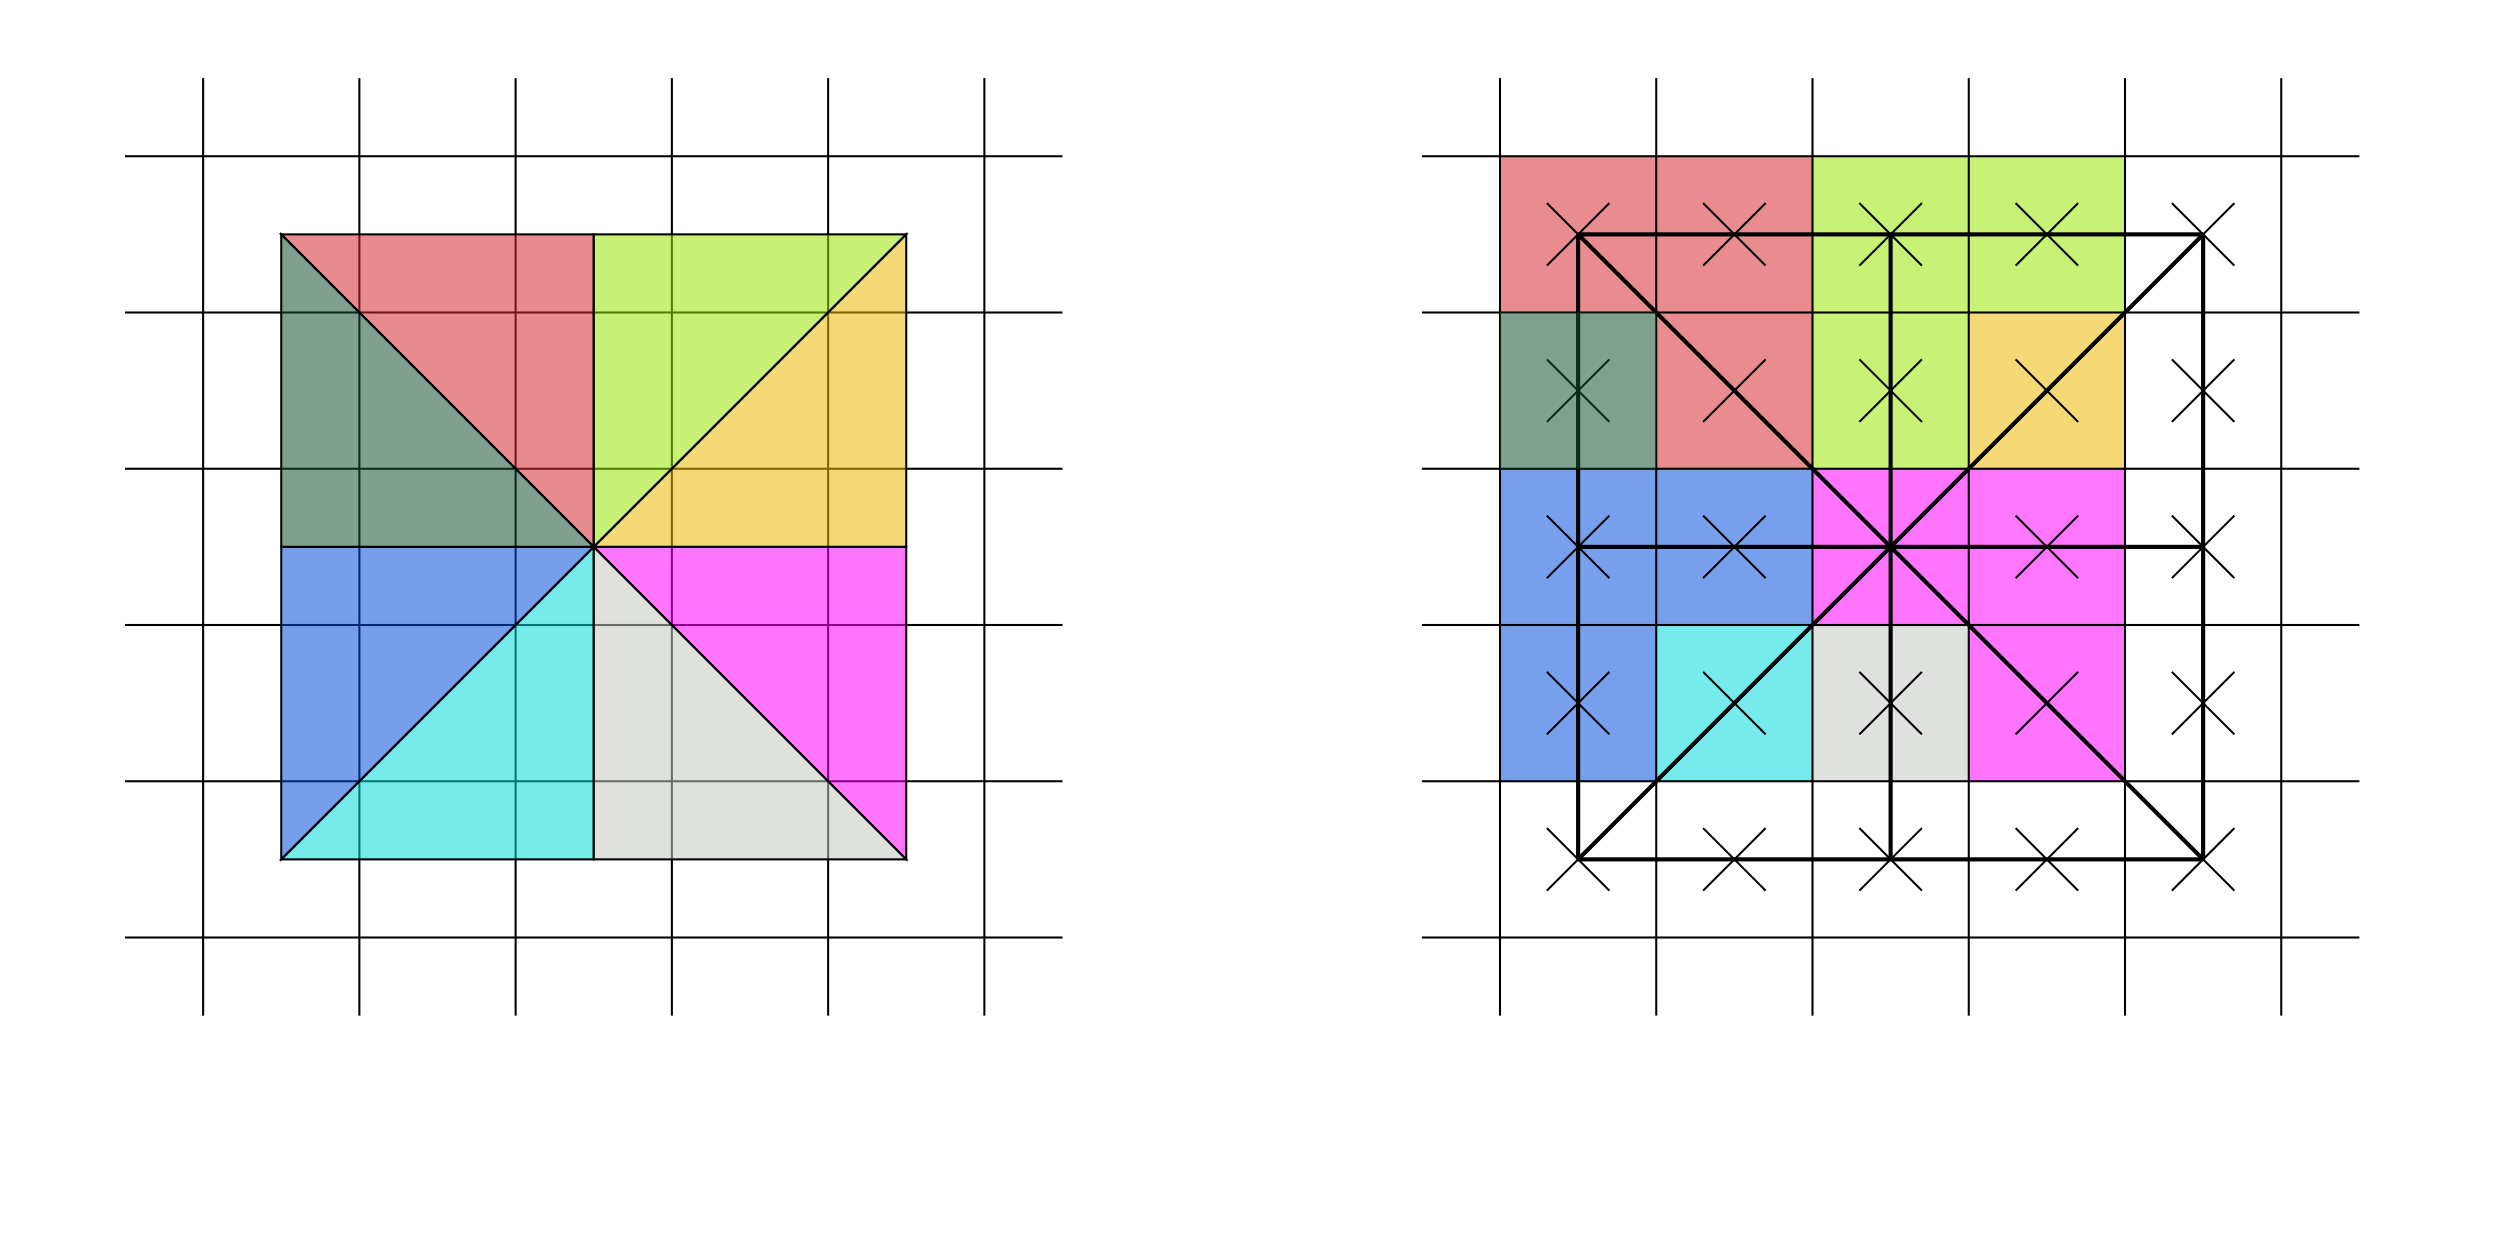
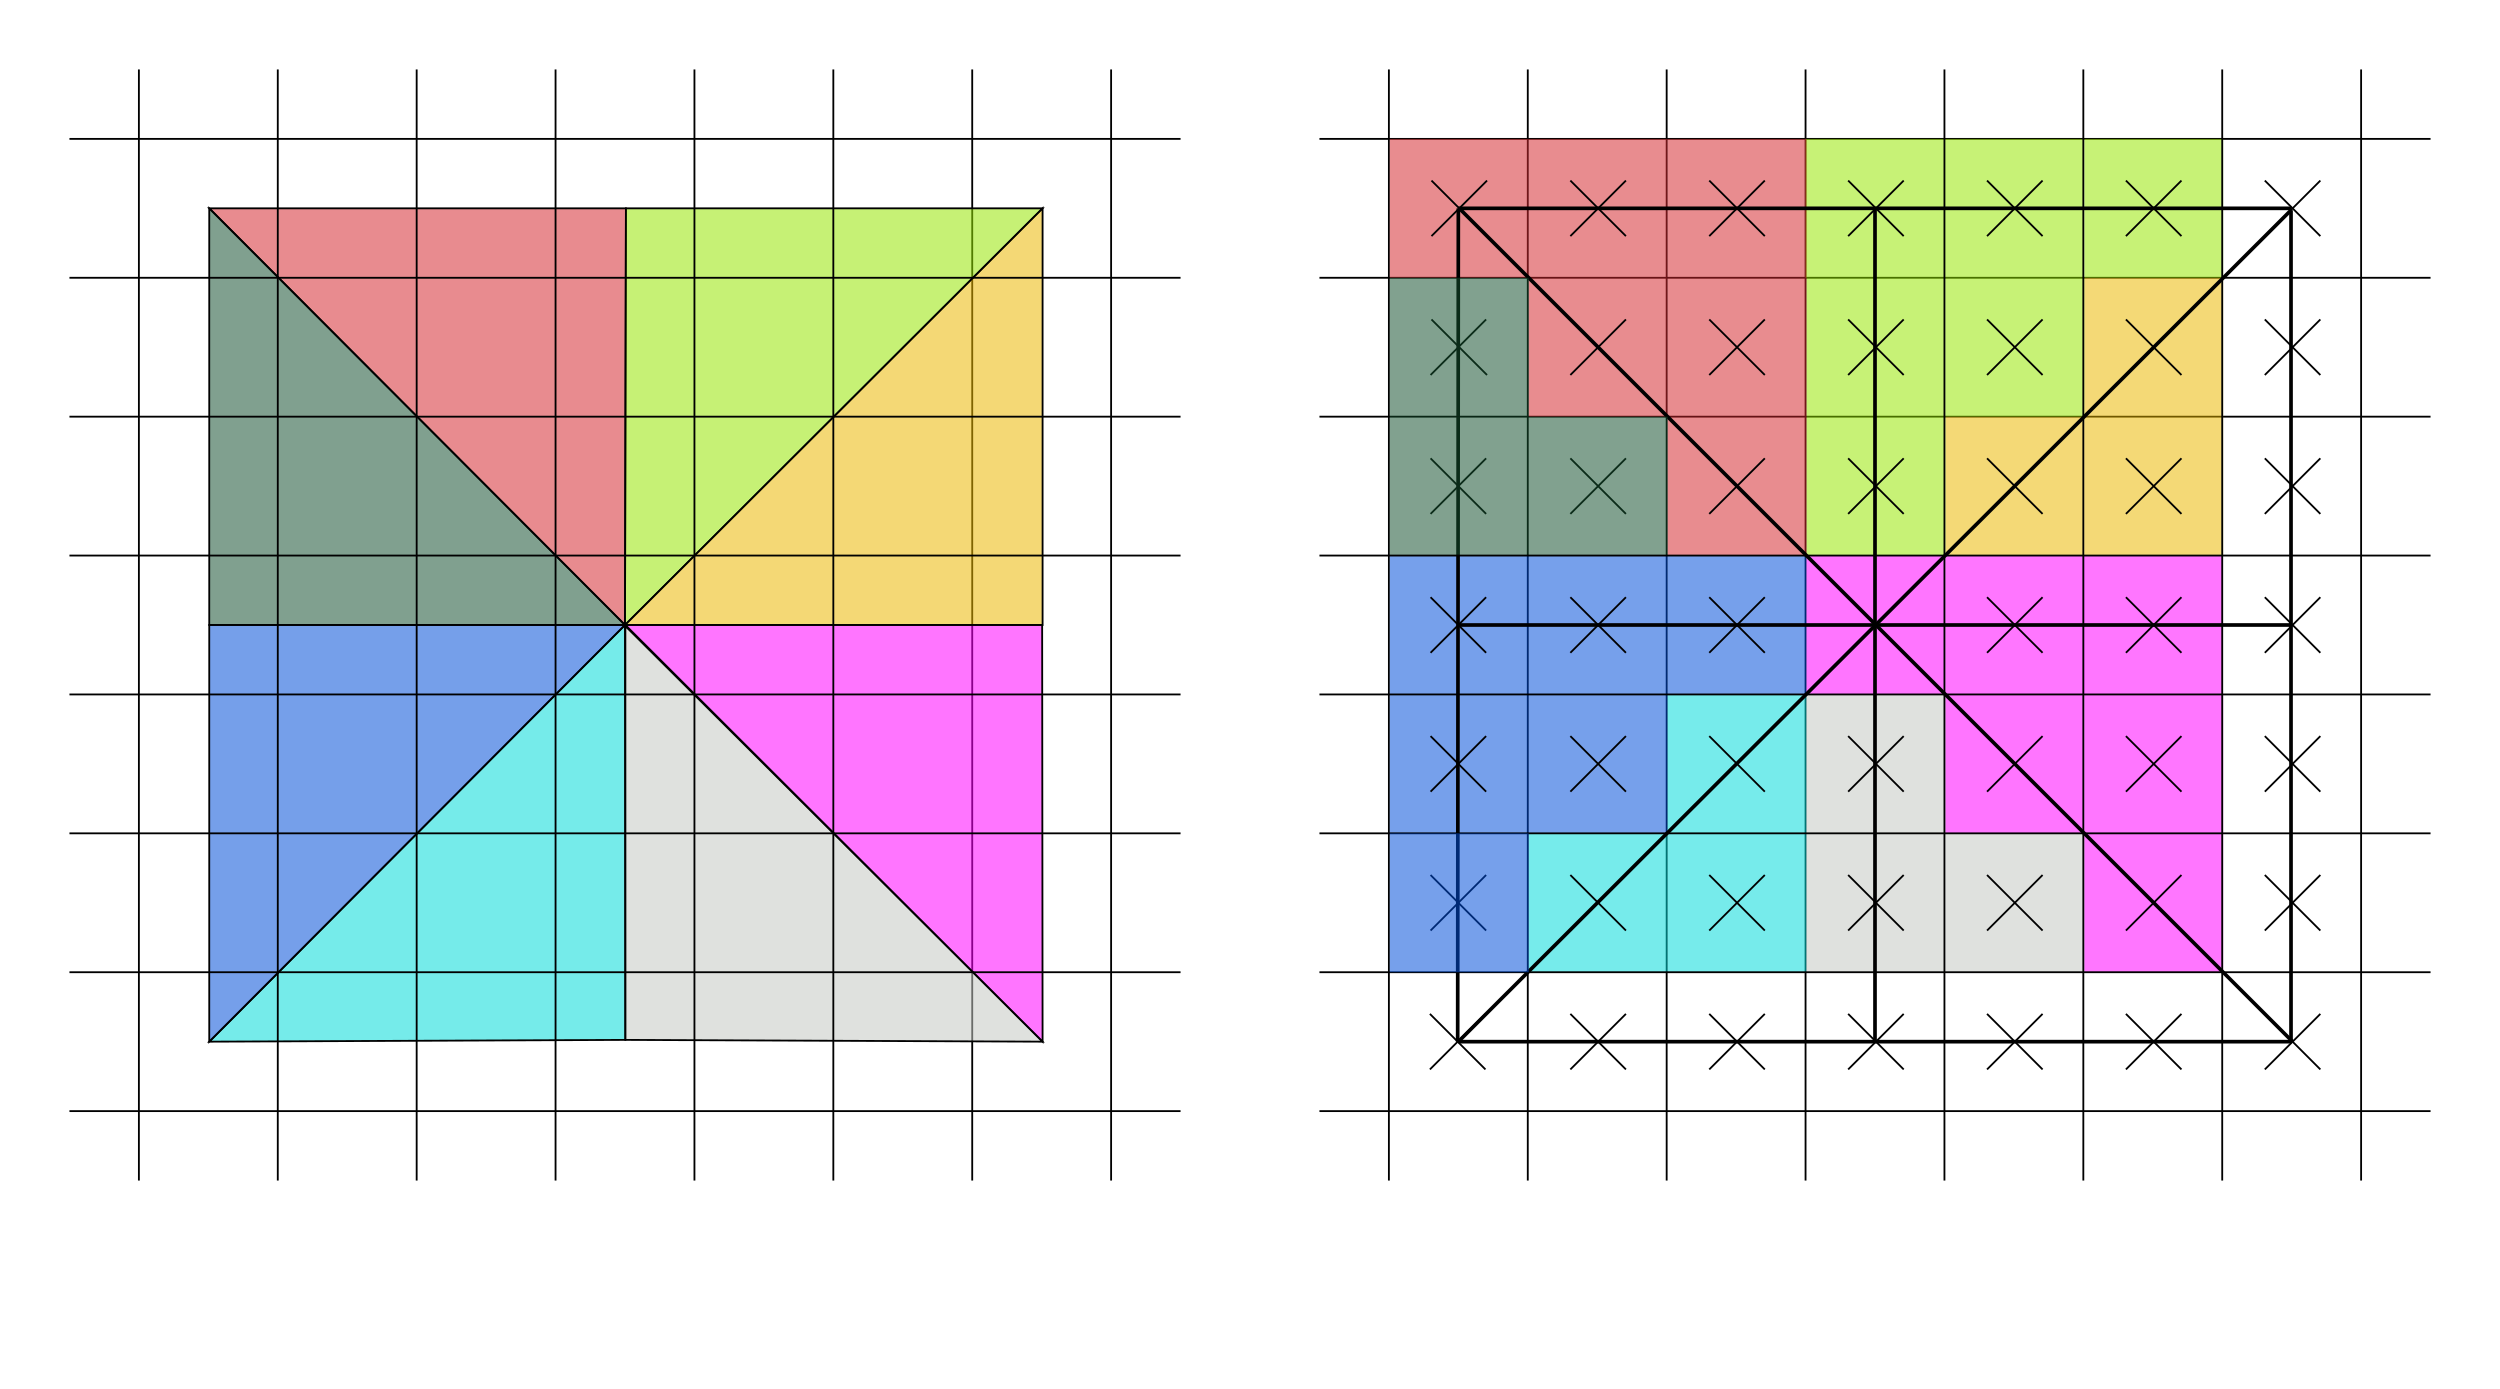
- <svg xmlns="http://www.w3.org/2000/svg" width="160mm" height="80mm" viewBox="0 0 160 80" version="1.1" id="svg1">
+ <svg xmlns="http://www.w3.org/2000/svg" width="180mm" height="100mm" viewBox="0 0 180 100" version="1.1" id="svg1">
  <defs id="defs1" />
  <g id="layer2">
-     <g id="g12">
-       <path style="fill:none;fill-opacity:0.539;stroke:#000000;stroke-width:0.132;stroke-dasharray:none" d="M 23,5 V 65" id="path2-56" />
-       <path style="fill:none;fill-opacity:0.539;stroke:#000000;stroke-width:0.132;stroke-dasharray:none" d="M 33,5 V 65" id="path2-2-4" />
-       <path style="fill:none;fill-opacity:0.539;stroke:#000000;stroke-width:0.132;stroke-dasharray:none" d="M 8,20 H 68" id="path3-82" />
-       <path style="fill:none;fill-opacity:0.539;stroke:#000000;stroke-width:0.132;stroke-dasharray:none" d="M 8,10 H 68" id="path3-8-1" />
-       <path style="fill:none;fill-opacity:0.539;stroke:#000000;stroke-width:0.132;stroke-dasharray:none" d="M 43,5 V 65" id="path2-4-2" />
-       <path style="fill:none;fill-opacity:0.539;stroke:#000000;stroke-width:0.132;stroke-dasharray:none" d="M 53,5 V 65" id="path2-5-0" />
-       <path style="fill:none;fill-opacity:0.539;stroke:#000000;stroke-width:0.132;stroke-dasharray:none" d="M 63,5 V 65" id="path2-1-7" />
-       <path style="fill:none;fill-opacity:0.539;stroke:#000000;stroke-width:0.132;stroke-dasharray:none" d="M 13,5 V 65" id="path2-6-0" />
-       <path style="fill:none;fill-opacity:0.539;stroke:#000000;stroke-width:0.132;stroke-dasharray:none" d="M 8,30 H 68" id="path3-3-6" />
-       <path style="fill:none;fill-opacity:0.539;stroke:#000000;stroke-width:0.132;stroke-dasharray:none" d="M 8,40 H 68" id="path3-83-0" />
-       <path style="fill:none;fill-opacity:0.539;stroke:#000000;stroke-width:0.132;stroke-dasharray:none" d="M 8,50 H 68" id="path3-1-7" />
-       <path style="fill:none;fill-opacity:0.539;stroke:#000000;stroke-width:0.132;stroke-dasharray:none" d="M 8,60 H 68" id="path3-4-0" />
-       <path style="fill:#d42a30;fill-opacity:0.541;stroke:#000000;stroke-width:0.132;stroke-dasharray:none;stroke-opacity:1" d="M 18,15 38,35 V 15 Z" id="path10" />
-       <path style="fill:#165030;fill-opacity:0.541;stroke:#000000;stroke-width:0.132;stroke-dasharray:none;stroke-opacity:1" d="M 18,15 V 35 H 38 Z" id="path11" />
-       <path style="fill:#96e600;fill-opacity:0.541;stroke:#000000;stroke-width:0.132;stroke-dasharray:none;stroke-opacity:1" d="M 58,15 38,35 V 15 Z" id="path10-0" />
-       <path style="fill:#eab800;fill-opacity:0.541;stroke:#000000;stroke-width:0.132;stroke-dasharray:none;stroke-opacity:1" d="M 58,15 V 35 H 38 Z" id="path11-8" />
-       <path style="fill:#00dad9;fill-opacity:0.541;stroke:#000000;stroke-width:0.132;stroke-dasharray:none;stroke-opacity:1" d="M 18,55 38,35 v 20 z" id="path10-7" />
-       <path style="fill:#004fd9;fill-opacity:0.541;stroke:#000000;stroke-width:0.132;stroke-dasharray:none;stroke-opacity:1" d="M 18,55 V 35 h 20 z" id="path11-4" />
-       <path style="fill:#c4c7c3;fill-opacity:0.541;stroke:#000000;stroke-width:0.132;stroke-dasharray:none;stroke-opacity:1" d="M 58,55 38,35 v 20 z" id="path10-0-7" />
-       <path style="fill:#ff00ff;fill-opacity:0.541;stroke:#000000;stroke-width:0.132;stroke-dasharray:none;stroke-opacity:1" d="M 58,55 V 35 H 38 Z" id="path11-8-8" />
+     <g id="g1">
+       <path style="fill:none;fill-opacity:0.539;stroke:#000000;stroke-width:0.132;stroke-dasharray:none" d="M 70,5 V 85" id="path2-1-7" />
+       <path style="fill:none;fill-opacity:0.539;stroke:#000000;stroke-width:0.132;stroke-dasharray:none" d="M 80,5 V 85" id="path2-1-7-2" />
+       <path style="fill:#d42a30;fill-opacity:0.541;stroke:#000000;stroke-width:0.132;stroke-dasharray:none;stroke-opacity:1" d="m 15.066,15 29.934,30 0.066,-30 z" id="path10" />
+       <path style="fill:#165030;fill-opacity:0.541;stroke:#000000;stroke-width:0.132;stroke-dasharray:none;stroke-opacity:1" d="M 15.066,15 V 45 H 45 Z" id="path11" />
+       <path style="fill:#96e600;fill-opacity:0.541;stroke:#000000;stroke-width:0.132;stroke-dasharray:none;stroke-opacity:1" d="M 75.066,15 45,45 45.066,15 Z" id="path10-0" />
+       <path style="fill:#eab800;fill-opacity:0.541;stroke:#000000;stroke-width:0.132;stroke-dasharray:none;stroke-opacity:1" d="M 75.066,15 V 45 H 45 Z" id="path11-8" />
+       <path style="fill:#00dad9;fill-opacity:0.541;stroke:#000000;stroke-width:0.132;stroke-dasharray:none;stroke-opacity:1" d="M 15.066,75 45,45 45.026,74.872 Z" id="path10-7" />
+       <path style="fill:#004fd9;fill-opacity:0.541;stroke:#000000;stroke-width:0.132;stroke-dasharray:none;stroke-opacity:1" d="M 15.066,75 V 45 h 29.934 z" id="path11-4" />
+       <path style="fill:#c4c7c3;fill-opacity:0.541;stroke:#000000;stroke-width:0.132;stroke-dasharray:none;stroke-opacity:1" d="M 75.066,75 45.026,45.079 V 74.872 Z" id="path10-0-7" />
+       <path style="fill:#ff00ff;fill-opacity:0.541;stroke:#000000;stroke-width:0.132;stroke-dasharray:none;stroke-opacity:1" d="M 75.066,75 75.035,45.001 H 45.031 Z" id="path11-8-8" />
+       <path style="fill:none;fill-opacity:0.539;stroke:#000000;stroke-width:0.132;stroke-dasharray:none" d="M 5,10 H 85" id="path3-8-1-8" />
+       <path style="fill:none;fill-opacity:0.539;stroke:#000000;stroke-width:0.132;stroke-dasharray:none" d="M 5,20 H 85" id="path3-8-1-8-5" />
+       <path style="fill:none;fill-opacity:0.539;stroke:#000000;stroke-width:0.132;stroke-dasharray:none" d="M 5,30 H 85" id="path3-8-1-8-1" />
+       <path style="fill:none;fill-opacity:0.539;stroke:#000000;stroke-width:0.132;stroke-dasharray:none" d="M 5,40 H 85" id="path3-8-1-8-7" />
+       <path style="fill:none;fill-opacity:0.539;stroke:#000000;stroke-width:0.132;stroke-dasharray:none" d="M 5,50 H 85" id="path3-8-1-8-2" />
+       <path style="fill:none;fill-opacity:0.539;stroke:#000000;stroke-width:0.132;stroke-dasharray:none" d="M 5,60 H 85" id="path3-8-1-8-16" />
+       <path style="fill:none;fill-opacity:0.539;stroke:#000000;stroke-width:0.132;stroke-dasharray:none" d="M 5,70 H 85" id="path3-8-1-8-6" />
+       <path style="fill:none;fill-opacity:0.539;stroke:#000000;stroke-width:0.132;stroke-dasharray:none" d="M 5,80 H 85" id="path3-8-1-8-6-6" />
+       <path style="fill:none;fill-opacity:0.539;stroke:#000000;stroke-width:0.132;stroke-dasharray:none" d="M 60,5 V 85" id="path2-1-7-4" />
+       <path style="fill:none;fill-opacity:0.539;stroke:#000000;stroke-width:0.132;stroke-dasharray:none" d="M 50,5 V 85" id="path2-1-7-3" />
+       <path style="fill:none;fill-opacity:0.539;stroke:#000000;stroke-width:0.132;stroke-dasharray:none" d="M 40,5 V 85" id="path2-1-7-1" />
+       <path style="fill:none;fill-opacity:0.539;stroke:#000000;stroke-width:0.132;stroke-dasharray:none" d="M 30,5 V 85" id="path2-1-7-42" />
+       <path style="fill:none;fill-opacity:0.539;stroke:#000000;stroke-width:0.132;stroke-dasharray:none" d="M 20,5 V 85" id="path2-1-7-31" />
+       <path style="fill:none;fill-opacity:0.539;stroke:#000000;stroke-width:0.132;stroke-dasharray:none" d="M 10,5 V 85" id="path2-1-7-5" />
    </g>
+     <path style="fill:none;fill-opacity:0.539;stroke:#000000;stroke-width:0.132;stroke-dasharray:none" d="M 95,20 H 175" id="path3-8-1-8-5-8" />
+     <path style="fill:none;fill-opacity:0.539;stroke:#000000;stroke-width:0.132;stroke-dasharray:none" d="M 95,10 H 175" id="path3-8-1-8-5-8-3" />
+     <path style="fill:none;fill-opacity:0.539;stroke:#000000;stroke-width:0.132;stroke-dasharray:none" d="M 95,30 H 175" id="path3-8-1-8-5-8-0" />
+     <path style="fill:none;fill-opacity:0.539;stroke:#000000;stroke-width:0.132;stroke-dasharray:none" d="M 110,5 V 85" id="path2-1-7-5-9" />
+     <path style="fill:none;fill-opacity:0.539;stroke:#000000;stroke-width:0.132;stroke-dasharray:none" d="M 120,5 V 85" id="path2-1-7-5-9-5" />
+     <path style="fill:none;fill-opacity:0.539;stroke:#000000;stroke-width:0.132;stroke-dasharray:none" d="M 130,5 V 85" id="path2-1-7-5-9-5-9" />
+     <path style="fill:none;fill-opacity:0.539;stroke:#000000;stroke-width:0.132;stroke-dasharray:none" d="M 100,5 V 85" id="path2-1-7-5-9-1" />
  </g>
  <g id="layer1">
-     <g id="g11" transform="translate(9.999996)">
-       <rect style="fill:#004fd9;fill-opacity:0.539;stroke:none;stroke-width:0.132;stroke-dasharray:none" id="rect9-3" width="10" height="10" x="96" y="30" />
-       <rect style="fill:#004fd9;fill-opacity:0.539;stroke:none;stroke-width:0.132;stroke-dasharray:none" id="rect9-2" width="10" height="10" x="86" y="30" />
-       <rect style="fill:#004fd9;fill-opacity:0.539;stroke:none;stroke-width:0.132;stroke-dasharray:none" id="rect9-37" width="10" height="10" x="86" y="40" />
-       <rect style="fill:#00dad9;fill-opacity:0.539;stroke:none;stroke-width:0.132;stroke-dasharray:none" id="rect9-7" width="10" height="10" x="96" y="40" />
-       <rect style="fill:#c4c7c3;fill-opacity:0.541;stroke:none;stroke-width:0.132;stroke-dasharray:none" id="rect9-4" width="10" height="10" x="106" y="40" />
-       <rect style="fill:#ff00ff;fill-opacity:0.539;stroke:none;stroke-width:0.132;stroke-dasharray:none" id="rect9-96" width="10" height="10" x="116" y="30" />
-       <rect style="fill:#ff00ff;fill-opacity:0.541;stroke:none;stroke-width:0.132;stroke-dasharray:none" id="rect9-8" width="10" height="10" x="106" y="30" />
-       <rect style="fill:#ff00ff;fill-opacity:0.541;stroke:none;stroke-width:0.132;stroke-dasharray:none" id="rect9-81" width="10" height="10" x="116" y="40" />
-       <rect style="fill:#eab800;fill-opacity:0.539;stroke:none;stroke-width:0.132;stroke-dasharray:none" id="rect9-9" width="10" height="10" x="116" y="20" />
-       <rect style="fill:#96e600;fill-opacity:0.539;stroke:none;stroke-width:0.132;stroke-dasharray:none" id="rect9-6" width="10" height="10" x="106" y="10" />
-       <rect style="fill:#96e600;fill-opacity:0.539;stroke:none;stroke-width:0.132;stroke-dasharray:none" id="rect9-62" width="10" height="10" x="116" y="10" />
-       <rect style="fill:#96e600;fill-opacity:0.539;stroke:none;stroke-width:0.132;stroke-dasharray:none" id="rect9-0" width="10" height="10" x="106" y="20" />
-       <rect style="fill:#d42a30;fill-opacity:0.539;stroke:none;stroke-width:0.132;stroke-dasharray:none" id="rect9-21" width="10" height="10" x="96" y="10" />
-       <rect style="fill:#d42a30;fill-opacity:0.539;stroke:none;stroke-width:0.132;stroke-dasharray:none" id="rect9-5" width="10" height="10" x="96" y="20" />
-       <rect style="fill:#d42a30;fill-opacity:0.539;stroke:none;stroke-width:0.132;stroke-dasharray:none" id="rect9-22" width="10" height="10" x="86" y="10" />
-       <path style="fill:none;fill-opacity:0.539;stroke:#000000;stroke-width:0.132;stroke-dasharray:none" d="M 96,5 V 65" id="path2" />
-       <path style="fill:none;fill-opacity:0.539;stroke:#000000;stroke-width:0.132;stroke-dasharray:none" d="M 106,5 V 65" id="path2-2" />
-       <path style="fill:none;fill-opacity:0.539;stroke:#000000;stroke-width:0.132;stroke-dasharray:none" d="M 81,20 H 141" id="path3" />
-       <path style="fill:none;fill-opacity:0.539;stroke:#000000;stroke-width:0.132;stroke-dasharray:none" d="M 81,10 H 141" id="path3-8" />
-       <path style="fill:none;fill-opacity:0.539;stroke:#000000;stroke-width:0.265;stroke-dasharray:none" d="M 91,15 H 131" id="path4" />
-       <path style="fill:none;fill-opacity:0.539;stroke:#000000;stroke-width:0.265;stroke-dasharray:none" d="M 91,55 H 131" id="path4-3" />
-       <path style="fill:none;fill-opacity:0.539;stroke:#000000;stroke-width:0.265;stroke-dasharray:none" d="M 91,35 H 131" id="path4-9" />
-       <path style="fill:none;fill-opacity:0.539;stroke:#000000;stroke-width:0.265;stroke-dasharray:none" d="M 111,15 V 55" id="path5" />
-       <path style="fill:none;fill-opacity:0.539;stroke:#000000;stroke-width:0.265;stroke-dasharray:none" d="M 131,15 V 55" id="path5-2" />
-       <path style="fill:none;fill-opacity:0.539;stroke:#000000;stroke-width:0.265;stroke-dasharray:none" d="M 91,15 V 55" id="path5-3" />
-       <path style="fill:none;fill-opacity:0.539;stroke:#000000;stroke-width:0.265;stroke-dasharray:none" d="M 91,15 131,55" id="path6" />
-       <path style="fill:none;fill-opacity:0.539;stroke:#000000;stroke-width:0.265;stroke-dasharray:none" d="M 91,55 131,15" id="path7" />
-       <path style="fill:none;fill-opacity:0.539;stroke:#000000;stroke-width:0.132;stroke-dasharray:none" d="M 116,5 V 65" id="path2-4" />
-       <path style="fill:none;fill-opacity:0.539;stroke:#000000;stroke-width:0.132;stroke-dasharray:none" d="M 126,5 V 65" id="path2-5" />
-       <path style="fill:none;fill-opacity:0.539;stroke:#000000;stroke-width:0.132;stroke-dasharray:none" d="M 136,5 V 65" id="path2-1" />
-       <path style="fill:none;fill-opacity:0.539;stroke:#000000;stroke-width:0.132;stroke-dasharray:none" d="M 86,5 V 65" id="path2-6" />
-       <path style="fill:none;fill-opacity:0.539;stroke:#000000;stroke-width:0.132;stroke-dasharray:none" d="M 81,30 H 141" id="path3-3" />
-       <path style="fill:none;fill-opacity:0.539;stroke:#000000;stroke-width:0.132;stroke-dasharray:none" d="M 81,40 H 141" id="path3-83" />
-       <path style="fill:none;fill-opacity:0.539;stroke:#000000;stroke-width:0.132;stroke-dasharray:none" d="M 81,50 H 141" id="path3-1" />
-       <path style="fill:none;fill-opacity:0.539;stroke:#000000;stroke-width:0.132;stroke-dasharray:none" d="M 81,60 H 141" id="path3-4" />
-       <path style="fill:none;fill-opacity:0.539;stroke:#000000;stroke-width:0.132;stroke-dasharray:none" d="m 129,23 4,4" id="path8" />
-       <path style="fill:none;fill-opacity:0.539;stroke:#000000;stroke-width:0.132;stroke-dasharray:none" d="m 129,27 4,-4" id="path9" />
-       <path style="fill:none;fill-opacity:0.539;stroke:#000000;stroke-width:0.132;stroke-dasharray:none" d="m 129,33 4,4" id="path8-1" />
-       <path style="fill:none;fill-opacity:0.539;stroke:#000000;stroke-width:0.132;stroke-dasharray:none" d="m 129,37 4,-4" id="path9-0" />
-       <path style="fill:none;fill-opacity:0.539;stroke:#000000;stroke-width:0.132;stroke-dasharray:none" d="m 129,43 4,4" id="path8-8" />
-       <path style="fill:none;fill-opacity:0.539;stroke:#000000;stroke-width:0.132;stroke-dasharray:none" d="m 129,47 4,-4" id="path9-3" />
-       <path style="fill:none;fill-opacity:0.539;stroke:#000000;stroke-width:0.132;stroke-dasharray:none" d="m 129,53 4,4" id="path8-9" />
-       <path style="fill:none;fill-opacity:0.539;stroke:#000000;stroke-width:0.132;stroke-dasharray:none" d="m 129,57 4,-4" id="path9-9" />
-       <path style="fill:none;fill-opacity:0.539;stroke:#000000;stroke-width:0.132;stroke-dasharray:none" d="m 119,53 4,4" id="path8-3" />
-       <path style="fill:none;fill-opacity:0.539;stroke:#000000;stroke-width:0.132;stroke-dasharray:none" d="m 119,57 4,-4" id="path9-33" />
-       <path style="fill:none;fill-opacity:0.539;stroke:#000000;stroke-width:0.132;stroke-dasharray:none" d="m 109,53 4,4" id="path8-80" />
-       <path style="fill:none;fill-opacity:0.539;stroke:#000000;stroke-width:0.132;stroke-dasharray:none" d="m 109,57 4,-4" id="path9-8" />
-       <path style="fill:none;fill-opacity:0.539;stroke:#000000;stroke-width:0.132;stroke-dasharray:none" d="m 99,53 4,4" id="path8-81" />
-       <path style="fill:none;fill-opacity:0.539;stroke:#000000;stroke-width:0.132;stroke-dasharray:none" d="m 99,57 4,-4" id="path9-98" />
-       <path style="fill:none;fill-opacity:0.539;stroke:#000000;stroke-width:0.132;stroke-dasharray:none" d="m 89,53 4,4" id="path8-2" />
-       <path style="fill:none;fill-opacity:0.539;stroke:#000000;stroke-width:0.132;stroke-dasharray:none" d="m 89,57 4,-4" id="path9-82" />
-       <path style="fill:none;fill-opacity:0.539;stroke:#000000;stroke-width:0.132;stroke-dasharray:none" d="m 89,43 4,4" id="path8-7" />
-       <path style="fill:none;fill-opacity:0.539;stroke:#000000;stroke-width:0.132;stroke-dasharray:none" d="m 89,47 4,-4" id="path9-81" />
-       <path style="fill:none;fill-opacity:0.539;stroke:#000000;stroke-width:0.132;stroke-dasharray:none" d="m 89,33 4,4" id="path8-12" />
-       <path style="fill:none;fill-opacity:0.539;stroke:#000000;stroke-width:0.132;stroke-dasharray:none" d="m 89,37 4,-4" id="path9-4" />
-       <path style="fill:none;fill-opacity:0.539;stroke:#000000;stroke-width:0.132;stroke-dasharray:none" d="m 89,23 4,4" id="path8-6" />
-       <path style="fill:none;fill-opacity:0.539;stroke:#000000;stroke-width:0.132;stroke-dasharray:none" d="m 89,27 4,-4" id="path9-2" />
-       <rect style="fill:#165030;fill-opacity:0.539;stroke:none;stroke-width:0.132;stroke-dasharray:none" id="rect9-07" width="10" height="10" x="86" y="20" />
-       <path style="fill:none;fill-opacity:0.539;stroke:#000000;stroke-width:0.132;stroke-dasharray:none" d="m 99,23 4,4" id="path8-92" />
-       <path style="fill:none;fill-opacity:0.539;stroke:#000000;stroke-width:0.132;stroke-dasharray:none" d="m 99,27 4,-4" id="path9-46" />
-       <path style="fill:none;fill-opacity:0.539;stroke:#000000;stroke-width:0.132;stroke-dasharray:none" d="m 99,33 4,4" id="path8-11" />
-       <path style="fill:none;fill-opacity:0.539;stroke:#000000;stroke-width:0.132;stroke-dasharray:none" d="m 99,37 4,-4" id="path9-97" />
-       <path style="fill:none;fill-opacity:0.539;stroke:#000000;stroke-width:0.132;stroke-dasharray:none" d="m 99,43 4,4" id="path8-5" />
-       <path style="fill:none;fill-opacity:0.539;stroke:#000000;stroke-width:0.132;stroke-dasharray:none" d="m 99,47 4,-4" id="path9-20" />
-       <path style="fill:none;fill-opacity:0.539;stroke:#000000;stroke-width:0.132;stroke-dasharray:none" d="m 109,43 4,4" id="path8-18" />
-       <path style="fill:none;fill-opacity:0.539;stroke:#000000;stroke-width:0.132;stroke-dasharray:none" d="m 109,47 4,-4" id="path9-1" />
-       <path style="fill:none;fill-opacity:0.539;stroke:#000000;stroke-width:0.132;stroke-dasharray:none" d="m 119,43 4,4" id="path8-25" />
-       <path style="fill:none;fill-opacity:0.539;stroke:#000000;stroke-width:0.132;stroke-dasharray:none" d="m 119,47 4,-4" id="path9-25" />
-       <path style="fill:none;fill-opacity:0.539;stroke:#000000;stroke-width:0.132;stroke-dasharray:none" d="m 119,33 4,4" id="path8-72" />
-       <path style="fill:none;fill-opacity:0.539;stroke:#000000;stroke-width:0.132;stroke-dasharray:none" d="m 119,37 4,-4" id="path9-29" />
-       <path style="fill:none;fill-opacity:0.539;stroke:#000000;stroke-width:0.132;stroke-dasharray:none" d="m 119,23 4,4" id="path8-69" />
-       <path style="fill:none;fill-opacity:0.539;stroke:#000000;stroke-width:0.132;stroke-dasharray:none" d="m 119,27 4,-4" id="path9-825" />
-       <path style="fill:none;fill-opacity:0.539;stroke:#000000;stroke-width:0.132;stroke-dasharray:none" d="m 109,23 4,4" id="path8-125" />
-       <path style="fill:none;fill-opacity:0.539;stroke:#000000;stroke-width:0.132;stroke-dasharray:none" d="m 109,27 4,-4" id="path9-08" />
-       <path style="fill:none;fill-opacity:0.539;stroke:#000000;stroke-width:0.132;stroke-dasharray:none" d="m 109,13 4,4" id="path8-96" />
-       <path style="fill:none;fill-opacity:0.539;stroke:#000000;stroke-width:0.132;stroke-dasharray:none" d="m 109,17 4,-4" id="path9-7" />
-       <path style="fill:none;fill-opacity:0.539;stroke:#000000;stroke-width:0.132;stroke-dasharray:none" d="m 119,13 4,4" id="path8-693" />
-       <path style="fill:none;fill-opacity:0.539;stroke:#000000;stroke-width:0.132;stroke-dasharray:none" d="m 119,17 4,-4" id="path9-5" />
-       <path style="fill:none;fill-opacity:0.539;stroke:#000000;stroke-width:0.132;stroke-dasharray:none" d="m 129,13 4,4" id="path8-58" />
-       <path style="fill:none;fill-opacity:0.539;stroke:#000000;stroke-width:0.132;stroke-dasharray:none" d="m 129,17 4,-4" id="path9-254" />
-       <path style="fill:none;fill-opacity:0.539;stroke:#000000;stroke-width:0.132;stroke-dasharray:none" d="M 99,13 103,17" id="path8-16" />
-       <path style="fill:none;fill-opacity:0.539;stroke:#000000;stroke-width:0.132;stroke-dasharray:none" d="M 99,17 103,13" id="path9-335" />
-       <path style="fill:none;fill-opacity:0.539;stroke:#000000;stroke-width:0.132;stroke-dasharray:none" d="m 89,13 4,4" id="path8-82" />
-       <path style="fill:none;fill-opacity:0.539;stroke:#000000;stroke-width:0.132;stroke-dasharray:none" d="m 89,17 4,-4" id="path9-53" />
-     </g>
+     <rect style="fill:#004fd9;fill-opacity:0.539;stroke:none;stroke-width:0.132;stroke-dasharray:none" id="rect9-3" width="10" height="10" x="120.066" y="40" />
+     <rect style="fill:#004fd9;fill-opacity:0.539;stroke:none;stroke-width:0.132;stroke-dasharray:none" id="rect9-2" width="10" height="10" x="110.066" y="40" />
+     <rect style="fill:#004fd9;fill-opacity:0.539;stroke:none;stroke-width:0.132;stroke-dasharray:none" id="rect9-2-9" width="10" height="10" x="100.066" y="40" />
+     <rect style="fill:#004fd9;fill-opacity:0.539;stroke:none;stroke-width:0.132;stroke-dasharray:none" id="rect9-2-4" width="10" height="10" x="100.066" y="50" />
+     <rect style="fill:#004fd9;fill-opacity:0.539;stroke:none;stroke-width:0.132;stroke-dasharray:none" id="rect9-37" width="10" height="10" x="110.066" y="50" />
+     <rect style="fill:#00dad9;fill-opacity:0.539;stroke:none;stroke-width:0.132;stroke-dasharray:none" id="rect9-7" width="10" height="10" x="120.066" y="50" />
+     <rect style="fill:#00dad9;fill-opacity:0.539;stroke:none;stroke-width:0.132;stroke-dasharray:none" id="rect9-7-7" width="10" height="10" x="110.066" y="60" />
+     <rect style="fill:#00dad9;fill-opacity:0.539;stroke:none;stroke-width:0.132;stroke-dasharray:none" id="rect9-7-5" width="10" height="10" x="120.066" y="60" />
+     <rect style="fill:#c4c7c3;fill-opacity:0.541;stroke:none;stroke-width:0.132;stroke-dasharray:none" id="rect9-4" width="10" height="10" x="130.066" y="50" />
+     <rect style="fill:#c4c7c3;fill-opacity:0.541;stroke:none;stroke-width:0.132;stroke-dasharray:none" id="rect9-4-4" width="10" height="10" x="130.066" y="60" />
+     <rect style="fill:#c4c7c3;fill-opacity:0.541;stroke:none;stroke-width:0.132;stroke-dasharray:none" id="rect9-4-0" width="10" height="10" x="140.066" y="60" />
+     <rect style="fill:#ff00ff;fill-opacity:0.539;stroke:none;stroke-width:0.132;stroke-dasharray:none" id="rect9-96" width="10" height="10" x="140.066" y="40" />
+     <rect style="fill:#ff00ff;fill-opacity:0.539;stroke:none;stroke-width:0.132;stroke-dasharray:none" id="rect9-96-3" width="10" height="10" x="150" y="40" />
+     <rect style="fill:#ff00ff;fill-opacity:0.539;stroke:none;stroke-width:0.132;stroke-dasharray:none" id="rect9-96-5" width="10" height="10" x="150.066" y="50" />
+     <rect style="fill:#ff00ff;fill-opacity:0.539;stroke:none;stroke-width:0.132;stroke-dasharray:none" id="rect9-96-2" width="10" height="10" x="150.066" y="60" />
+     <rect style="fill:#ff00ff;fill-opacity:0.541;stroke:none;stroke-width:0.132;stroke-dasharray:none" id="rect9-8" width="10" height="10" x="130.066" y="40" />
+     <rect style="fill:#ff00ff;fill-opacity:0.541;stroke:none;stroke-width:0.132;stroke-dasharray:none" id="rect9-81" width="10" height="10" x="140.066" y="50" />
+     <rect style="fill:#eab800;fill-opacity:0.539;stroke:none;stroke-width:0.132;stroke-dasharray:none" id="rect9-9" width="10" height="10" x="140.066" y="30" />
+     <rect style="fill:#eab800;fill-opacity:0.539;stroke:none;stroke-width:0.132;stroke-dasharray:none" id="rect9-9-4" width="10" height="10" x="150.066" y="20" />
+     <rect style="fill:#eab800;fill-opacity:0.539;stroke:none;stroke-width:0.132;stroke-dasharray:none" id="rect9-9-3" width="10" height="10" x="150.066" y="30" />
+     <rect style="fill:#96e600;fill-opacity:0.539;stroke:none;stroke-width:0.132;stroke-dasharray:none" id="rect9-6" width="10" height="10" x="130.066" y="20" />
+     <rect style="fill:#96e600;fill-opacity:0.539;stroke:none;stroke-width:0.132;stroke-dasharray:none" id="rect9-6-1" width="10" height="10" x="130" y="10" />
+     <rect style="fill:#96e600;fill-opacity:0.539;stroke:none;stroke-width:0.132;stroke-dasharray:none" id="rect9-6-4" width="10" height="10" x="140" y="10" />
+     <rect style="fill:#96e600;fill-opacity:0.539;stroke:none;stroke-width:0.132;stroke-dasharray:none" id="rect9-6-40" width="10" height="10" x="150.066" y="10" />
+     <rect style="fill:#96e600;fill-opacity:0.539;stroke:none;stroke-width:0.132;stroke-dasharray:none" id="rect9-62" width="10" height="10" x="140.066" y="20" />
+     <rect style="fill:#96e600;fill-opacity:0.539;stroke:none;stroke-width:0.132;stroke-dasharray:none" id="rect9-0" width="10" height="10" x="130.066" y="30" />
+     <rect style="fill:#d42a30;fill-opacity:0.539;stroke:none;stroke-width:0.132;stroke-dasharray:none" id="rect9-21" width="10" height="10" x="120.066" y="20" />
+     <rect style="fill:#d42a30;fill-opacity:0.539;stroke:none;stroke-width:0.132;stroke-dasharray:none" id="rect9-5" width="10" height="10" x="120.066" y="30" />
+     <rect style="fill:#d42a30;fill-opacity:0.539;stroke:none;stroke-width:0.132;stroke-dasharray:none" id="rect9-22" width="10" height="10" x="110.066" y="20" />
+     <rect style="fill:#d42a30;fill-opacity:0.539;stroke:none;stroke-width:0.132;stroke-dasharray:none" id="rect9-22-1" width="10" height="10" x="110.066" y="10" />
+     <rect style="fill:#d42a30;fill-opacity:0.539;stroke:none;stroke-width:0.132;stroke-dasharray:none" id="rect9-22-3" width="10" height="10" x="120.066" y="10" />
+     <rect style="fill:#d42a30;fill-opacity:0.539;stroke:none;stroke-width:0.132;stroke-dasharray:none" id="rect9-22-8" width="10" height="10" x="100.066" y="10" />
+     <path style="fill:none;fill-opacity:0.539;stroke:#000000;stroke-width:0.265;stroke-dasharray:none" d="m 105,15 h 60" id="path4-1" />
+     <path style="fill:none;fill-opacity:0.539;stroke:#000000;stroke-width:0.265;stroke-dasharray:none" d="m 105,75 h 60" id="path4-1-3" />
+     <path style="fill:none;fill-opacity:0.539;stroke:#000000;stroke-width:0.265;stroke-dasharray:none" d="m 105,45 h 60" id="path4-9" />
+     <path style="fill:none;fill-opacity:0.539;stroke:#000000;stroke-width:0.265;stroke-dasharray:none" d="m 135,15 0,60" id="path5" />
+     <path style="fill:none;fill-opacity:0.539;stroke:#000000;stroke-width:0.265;stroke-dasharray:none" d="m 105,15 -0.047,60" id="path5-3-8" />
+     <path style="fill:none;fill-opacity:0.539;stroke:#000000;stroke-width:0.265;stroke-dasharray:none" d="M 164.953,15.132 V 75" id="path5-3-8-6" />
+     <path style="fill:none;fill-opacity:0.539;stroke:#000000;stroke-width:0.265;stroke-dasharray:none" d="m 105.066,15 60,60" id="path6" />
+     <path style="fill:none;fill-opacity:0.539;stroke:#000000;stroke-width:0.265;stroke-dasharray:none" d="M 105,75 164.953,15.132" id="path7" />
+     <path style="fill:none;fill-opacity:0.539;stroke:#000000;stroke-width:0.132;stroke-dasharray:none" d="m 153.066,33 4,4" id="path8" />
+     <path style="fill:none;fill-opacity:0.539;stroke:#000000;stroke-width:0.132;stroke-dasharray:none" d="m 153.066,37 4,-4" id="path9" />
+     <path style="fill:none;fill-opacity:0.539;stroke:#000000;stroke-width:0.132;stroke-dasharray:none" d="m 153.066,43 4,4" id="path8-1" />
+     <path style="fill:none;fill-opacity:0.539;stroke:#000000;stroke-width:0.132;stroke-dasharray:none" d="m 153.066,47 4,-4" id="path9-0" />
+     <path style="fill:none;fill-opacity:0.539;stroke:#000000;stroke-width:0.132;stroke-dasharray:none" d="m 153.066,53 4,4" id="path8-8" />
+     <path style="fill:none;fill-opacity:0.539;stroke:#000000;stroke-width:0.132;stroke-dasharray:none" d="m 153.066,57 4,-4" id="path9-3" />
+     <path style="fill:none;fill-opacity:0.539;stroke:#000000;stroke-width:0.132;stroke-dasharray:none" d="m 153.066,63 4,4" id="path8-9" />
+     <path style="fill:none;fill-opacity:0.539;stroke:#000000;stroke-width:0.132;stroke-dasharray:none" d="m 153.066,67 4,-4" id="path9-9" />
+     <path style="fill:none;fill-opacity:0.539;stroke:#000000;stroke-width:0.132;stroke-dasharray:none" d="m 143.066,63 4,4" id="path8-3" />
+     <path style="fill:none;fill-opacity:0.539;stroke:#000000;stroke-width:0.132;stroke-dasharray:none" d="m 143.066,67 4,-4" id="path9-33" />
+     <path style="fill:none;fill-opacity:0.539;stroke:#000000;stroke-width:0.132;stroke-dasharray:none" d="m 133.066,63 4,4" id="path8-80" />
+     <path style="fill:none;fill-opacity:0.539;stroke:#000000;stroke-width:0.132;stroke-dasharray:none" d="m 133.066,67 4,-4" id="path9-8" />
+     <path style="fill:none;fill-opacity:0.539;stroke:#000000;stroke-width:0.132;stroke-dasharray:none" d="m 123.066,63 4,4" id="path8-81" />
+     <path style="fill:none;fill-opacity:0.539;stroke:#000000;stroke-width:0.132;stroke-dasharray:none" d="m 123.066,67 4,-4" id="path9-98" />
+     <path style="fill:none;fill-opacity:0.539;stroke:#000000;stroke-width:0.132;stroke-dasharray:none" d="m 113.066,63 4,4" id="path8-2" />
+     <path style="fill:none;fill-opacity:0.539;stroke:#000000;stroke-width:0.132;stroke-dasharray:none" d="m 113.066,67 4,-4" id="path9-82" />
+     <path style="fill:none;fill-opacity:0.539;stroke:#000000;stroke-width:0.132;stroke-dasharray:none" d="m 103.066,13 4,4" id="path8-2-1" />
+     <path style="fill:none;fill-opacity:0.539;stroke:#000000;stroke-width:0.132;stroke-dasharray:none" d="m 103.066,17 4,-4" id="path9-82-2" />
+     <path style="fill:none;fill-opacity:0.539;stroke:#000000;stroke-width:0.132;stroke-dasharray:none" d="m 113.066,13 4,4" id="path8-2-7" />
+     <path style="fill:none;fill-opacity:0.539;stroke:#000000;stroke-width:0.132;stroke-dasharray:none" d="m 113.066,17 4,-4" id="path9-82-8" />
+     <path style="fill:none;fill-opacity:0.539;stroke:#000000;stroke-width:0.132;stroke-dasharray:none" d="m 123.066,13 4,4" id="path8-2-0" />
+     <path style="fill:none;fill-opacity:0.539;stroke:#000000;stroke-width:0.132;stroke-dasharray:none" d="m 123.066,17 4,-4" id="path9-82-1" />
+     <path style="fill:none;fill-opacity:0.539;stroke:#000000;stroke-width:0.132;stroke-dasharray:none" d="m 133.066,13 4,4" id="path8-2-18" />
+     <path style="fill:none;fill-opacity:0.539;stroke:#000000;stroke-width:0.132;stroke-dasharray:none" d="m 133.066,17 4,-4" id="path9-82-9" />
+     <path style="fill:none;fill-opacity:0.539;stroke:#000000;stroke-width:0.132;stroke-dasharray:none" d="m 143.066,13 4,4" id="path8-2-3" />
+     <path style="fill:none;fill-opacity:0.539;stroke:#000000;stroke-width:0.132;stroke-dasharray:none" d="m 143.066,17 4,-4" id="path9-82-98" />
+     <path style="fill:none;fill-opacity:0.539;stroke:#000000;stroke-width:0.132;stroke-dasharray:none" d="m 153.066,13 4,4" id="path8-2-78" />
+     <path style="fill:none;fill-opacity:0.539;stroke:#000000;stroke-width:0.132;stroke-dasharray:none" d="m 153.066,17 4,-4" id="path9-82-3" />
+     <path style="fill:none;fill-opacity:0.539;stroke:#000000;stroke-width:0.132;stroke-dasharray:none" d="m 163.066,13 4,4" id="path8-2-07" />
+     <path style="fill:none;fill-opacity:0.539;stroke:#000000;stroke-width:0.132;stroke-dasharray:none" d="m 163.066,17 4,-4" id="path9-82-34" />
+     <path style="fill:none;fill-opacity:0.539;stroke:#000000;stroke-width:0.132;stroke-dasharray:none" d="m 163.066,23 4,4" id="path8-2-09" />
+     <path style="fill:none;fill-opacity:0.539;stroke:#000000;stroke-width:0.132;stroke-dasharray:none" d="m 163.066,27 4,-4" id="path9-82-96" />
+     <path style="fill:none;fill-opacity:0.539;stroke:#000000;stroke-width:0.132;stroke-dasharray:none" d="m 163.066,33 4,4" id="path8-2-4" />
+     <path style="fill:none;fill-opacity:0.539;stroke:#000000;stroke-width:0.132;stroke-dasharray:none" d="m 163.066,37 4,-4" id="path9-82-99" />
+     <path style="fill:none;fill-opacity:0.539;stroke:#000000;stroke-width:0.132;stroke-dasharray:none" d="m 163.066,43 4,4" id="path8-2-33" />
+     <path style="fill:none;fill-opacity:0.539;stroke:#000000;stroke-width:0.132;stroke-dasharray:none" d="m 163.066,47 4,-4" id="path9-82-7" />
+     <path style="fill:none;fill-opacity:0.539;stroke:#000000;stroke-width:0.132;stroke-dasharray:none" d="m 163.066,53 4,4" id="path8-2-8" />
+     <path style="fill:none;fill-opacity:0.539;stroke:#000000;stroke-width:0.132;stroke-dasharray:none" d="m 163.066,57 4,-4" id="path9-82-80" />
+     <path style="fill:none;fill-opacity:0.539;stroke:#000000;stroke-width:0.132;stroke-dasharray:none" d="m 163.066,63 4,4" id="path8-2-89" />
+     <path style="fill:none;fill-opacity:0.539;stroke:#000000;stroke-width:0.132;stroke-dasharray:none" d="m 163.066,67 4,-4" id="path9-82-72" />
+     <path style="fill:none;fill-opacity:0.539;stroke:#000000;stroke-width:0.132;stroke-dasharray:none" d="m 163.066,73 4,4" id="path8-2-9" />
+     <path style="fill:none;fill-opacity:0.539;stroke:#000000;stroke-width:0.132;stroke-dasharray:none" d="m 163.066,77 4,-4" id="path9-82-0" />
+     <path style="fill:none;fill-opacity:0.539;stroke:#000000;stroke-width:0.132;stroke-dasharray:none" d="m 153.066,73 4,4" id="path8-2-86" />
+     <path style="fill:none;fill-opacity:0.539;stroke:#000000;stroke-width:0.132;stroke-dasharray:none" d="m 153.066,77 4,-4" id="path9-82-12" />
+     <path style="fill:none;fill-opacity:0.539;stroke:#000000;stroke-width:0.132;stroke-dasharray:none" d="m 143.066,73 4,4" id="path8-2-6" />
+     <path style="fill:none;fill-opacity:0.539;stroke:#000000;stroke-width:0.132;stroke-dasharray:none" d="m 143.066,77 4,-4" id="path9-82-26" />
+     <path style="fill:none;fill-opacity:0.539;stroke:#000000;stroke-width:0.132;stroke-dasharray:none" d="m 133.066,73 4,4" id="path8-2-46" />
+     <path style="fill:none;fill-opacity:0.539;stroke:#000000;stroke-width:0.132;stroke-dasharray:none" d="m 133.066,77 4,-4" id="path9-82-18" />
+     <path style="fill:none;fill-opacity:0.539;stroke:#000000;stroke-width:0.132;stroke-dasharray:none" d="m 123.066,73 4,4" id="path8-2-76" />
+     <path style="fill:none;fill-opacity:0.539;stroke:#000000;stroke-width:0.132;stroke-dasharray:none" d="m 123.066,77 4,-4" id="path9-82-29" />
+     <path style="fill:none;fill-opacity:0.539;stroke:#000000;stroke-width:0.132;stroke-dasharray:none" d="m 113.066,73 4,4" id="path8-2-39" />
+     <path style="fill:none;fill-opacity:0.539;stroke:#000000;stroke-width:0.132;stroke-dasharray:none" d="m 113.066,77 4,-4" id="path9-82-181" />
+     <path style="fill:none;fill-opacity:0.539;stroke:#000000;stroke-width:0.132;stroke-dasharray:none" d="m 102.953,73 4,4" id="path8-2-5" />
+     <path style="fill:none;fill-opacity:0.539;stroke:#000000;stroke-width:0.132;stroke-dasharray:none" d="m 102.953,77 4,-4" id="path9-82-25" />
+     <path style="fill:none;fill-opacity:0.539;stroke:#000000;stroke-width:0.132;stroke-dasharray:none" d="m 103,63 4,4" id="path8-2-2" />
+     <path style="fill:none;fill-opacity:0.539;stroke:#000000;stroke-width:0.132;stroke-dasharray:none" d="m 103,67 4,-4" id="path9-82-294" />
+     <path style="fill:none;fill-opacity:0.539;stroke:#000000;stroke-width:0.132;stroke-dasharray:none" d="m 103,53 4,4" id="path8-2-82" />
+     <path style="fill:none;fill-opacity:0.539;stroke:#000000;stroke-width:0.132;stroke-dasharray:none" d="m 103,57 4,-4" id="path9-82-5" />
+     <path style="fill:none;fill-opacity:0.539;stroke:#000000;stroke-width:0.132;stroke-dasharray:none" d="m 103,43 4,4" id="path8-2-25" />
+     <path style="fill:none;fill-opacity:0.539;stroke:#000000;stroke-width:0.132;stroke-dasharray:none" d="m 103,47 4,-4" id="path9-82-08" />
+     <path style="fill:none;fill-opacity:0.539;stroke:#000000;stroke-width:0.132;stroke-dasharray:none" d="m 103,33 4,4" id="path8-2-67" />
+     <path style="fill:none;fill-opacity:0.539;stroke:#000000;stroke-width:0.132;stroke-dasharray:none" d="m 103,37 4,-4" id="path9-82-997" />
+     <path style="fill:none;fill-opacity:0.539;stroke:#000000;stroke-width:0.132;stroke-dasharray:none" d="m 103.066,23 4,4" id="path8-2-766" />
+     <path style="fill:none;fill-opacity:0.539;stroke:#000000;stroke-width:0.132;stroke-dasharray:none" d="m 103,27 4,-4" id="path9-82-58" />
+     <path style="fill:none;fill-opacity:0.539;stroke:#000000;stroke-width:0.132;stroke-dasharray:none" d="m 113.066,53 4,4" id="path8-7" />
+     <path style="fill:none;fill-opacity:0.539;stroke:#000000;stroke-width:0.132;stroke-dasharray:none" d="m 113.066,57 4,-4" id="path9-81" />
+     <path style="fill:none;fill-opacity:0.539;stroke:#000000;stroke-width:0.132;stroke-dasharray:none" d="m 113.066,43 4,4" id="path8-12" />
+     <path style="fill:none;fill-opacity:0.539;stroke:#000000;stroke-width:0.132;stroke-dasharray:none" d="m 113.066,47 4,-4" id="path9-4" />
+     <path style="fill:none;fill-opacity:0.539;stroke:#000000;stroke-width:0.132;stroke-dasharray:none" d="m 113.066,33 4,4" id="path8-6" />
+     <path style="fill:none;fill-opacity:0.539;stroke:#000000;stroke-width:0.132;stroke-dasharray:none" d="m 113.066,37 4,-4" id="path9-2" />
+     <rect style="fill:#165030;fill-opacity:0.539;stroke:none;stroke-width:0.132;stroke-dasharray:none" id="rect9-07" width="10" height="10" x="110.066" y="30" />
+     <rect style="fill:#165030;fill-opacity:0.539;stroke:none;stroke-width:0.132;stroke-dasharray:none" id="rect9-07-1" width="10" height="10" x="100.066" y="20" />
+     <rect style="fill:#165030;fill-opacity:0.539;stroke:none;stroke-width:0.132;stroke-dasharray:none" id="rect9-07-4" width="10" height="10" x="100.066" y="30" />
+     <path style="fill:none;fill-opacity:0.539;stroke:#000000;stroke-width:0.132;stroke-dasharray:none" d="m 123.066,33 4,4" id="path8-92" />
+     <path style="fill:none;fill-opacity:0.539;stroke:#000000;stroke-width:0.132;stroke-dasharray:none" d="m 123.066,37 4,-4" id="path9-46" />
+     <path style="fill:none;fill-opacity:0.539;stroke:#000000;stroke-width:0.132;stroke-dasharray:none" d="m 123.066,43 4,4" id="path8-11" />
+     <path style="fill:none;fill-opacity:0.539;stroke:#000000;stroke-width:0.132;stroke-dasharray:none" d="m 123.066,47 4,-4" id="path9-97" />
+     <path style="fill:none;fill-opacity:0.539;stroke:#000000;stroke-width:0.132;stroke-dasharray:none" d="m 123.066,53 4,4" id="path8-5" />
+     <path style="fill:none;fill-opacity:0.539;stroke:#000000;stroke-width:0.132;stroke-dasharray:none" d="m 123.066,57 4,-4" id="path9-20" />
+     <path style="fill:none;fill-opacity:0.539;stroke:#000000;stroke-width:0.132;stroke-dasharray:none" d="m 133.066,53 4,4" id="path8-18" />
+     <path style="fill:none;fill-opacity:0.539;stroke:#000000;stroke-width:0.132;stroke-dasharray:none" d="m 133.066,57 4,-4" id="path9-1" />
+     <path style="fill:none;fill-opacity:0.539;stroke:#000000;stroke-width:0.132;stroke-dasharray:none" d="m 143.066,53 4,4" id="path8-25" />
+     <path style="fill:none;fill-opacity:0.539;stroke:#000000;stroke-width:0.132;stroke-dasharray:none" d="m 143.066,57 4,-4" id="path9-25" />
+     <path style="fill:none;fill-opacity:0.539;stroke:#000000;stroke-width:0.132;stroke-dasharray:none" d="m 143.066,43 4,4" id="path8-72" />
+     <path style="fill:none;fill-opacity:0.539;stroke:#000000;stroke-width:0.132;stroke-dasharray:none" d="m 143.066,47 4,-4" id="path9-29" />
+     <path style="fill:none;fill-opacity:0.539;stroke:#000000;stroke-width:0.132;stroke-dasharray:none" d="m 143.066,33 4,4" id="path8-69" />
+     <path style="fill:none;fill-opacity:0.539;stroke:#000000;stroke-width:0.132;stroke-dasharray:none" d="m 143.066,37 4,-4" id="path9-825" />
+     <path style="fill:none;fill-opacity:0.539;stroke:#000000;stroke-width:0.132;stroke-dasharray:none" d="m 133.066,33 4,4" id="path8-125" />
+     <path style="fill:none;fill-opacity:0.539;stroke:#000000;stroke-width:0.132;stroke-dasharray:none" d="m 133.066,37 4,-4" id="path9-08" />
+     <path style="fill:none;fill-opacity:0.539;stroke:#000000;stroke-width:0.132;stroke-dasharray:none" d="m 133.066,23 4,4" id="path8-96" />
+     <path style="fill:none;fill-opacity:0.539;stroke:#000000;stroke-width:0.132;stroke-dasharray:none" d="m 133.066,27 4,-4" id="path9-7" />
+     <path style="fill:none;fill-opacity:0.539;stroke:#000000;stroke-width:0.132;stroke-dasharray:none" d="m 143.066,23 4,4" id="path8-693" />
+     <path style="fill:none;fill-opacity:0.539;stroke:#000000;stroke-width:0.132;stroke-dasharray:none" d="m 143.066,27 4,-4" id="path9-5" />
+     <path style="fill:none;fill-opacity:0.539;stroke:#000000;stroke-width:0.132;stroke-dasharray:none" d="m 153.066,23 4,4" id="path8-58" />
+     <path style="fill:none;fill-opacity:0.539;stroke:#000000;stroke-width:0.132;stroke-dasharray:none" d="m 153.066,27 4,-4" id="path9-254" />
+     <path style="fill:none;fill-opacity:0.539;stroke:#000000;stroke-width:0.132;stroke-dasharray:none" d="m 123.066,23 4,4" id="path8-16" />
+     <path style="fill:none;fill-opacity:0.539;stroke:#000000;stroke-width:0.132;stroke-dasharray:none" d="m 123.066,27 4,-4" id="path9-335" />
+     <path style="fill:none;fill-opacity:0.539;stroke:#000000;stroke-width:0.132;stroke-dasharray:none" d="m 113.066,23 4,4" id="path8-82" />
+     <path style="fill:none;fill-opacity:0.539;stroke:#000000;stroke-width:0.132;stroke-dasharray:none" d="m 113.066,27 4,-4" id="path9-53" />
+     <path style="fill:none;fill-opacity:0.539;stroke:#000000;stroke-width:0.132;stroke-dasharray:none" d="M 95,40 H 175" id="path3-8-1-8-5-8-8" />
+     <path style="fill:none;fill-opacity:0.539;stroke:#000000;stroke-width:0.132;stroke-dasharray:none" d="M 95,50 H 175" id="path3-8-1-8-5-8-37" />
+     <path style="fill:none;fill-opacity:0.539;stroke:#000000;stroke-width:0.132;stroke-dasharray:none" d="M 95,60 H 175" id="path3-8-1-8-5-8-9" />
+     <path style="fill:none;fill-opacity:0.539;stroke:#000000;stroke-width:0.132;stroke-dasharray:none" d="M 95,70 H 175" id="path3-8-1-8-5-8-98" />
+     <path style="fill:none;fill-opacity:0.539;stroke:#000000;stroke-width:0.132;stroke-dasharray:none" d="M 95,80 H 175" id="path3-8-1-8-5-8-6" />
+     <path style="fill:none;fill-opacity:0.539;stroke:#000000;stroke-width:0.132;stroke-dasharray:none" d="M 140,5 V 85" id="path2-1-7-5-9-5-2" />
+     <path style="fill:none;fill-opacity:0.539;stroke:#000000;stroke-width:0.132;stroke-dasharray:none" d="M 150,5 V 85" id="path2-1-7-5-9-5-6" />
+     <path style="fill:none;fill-opacity:0.539;stroke:#000000;stroke-width:0.132;stroke-dasharray:none" d="M 160,5 V 85" id="path2-1-7-5-9-5-4" />
+     <path style="fill:none;fill-opacity:0.539;stroke:#000000;stroke-width:0.132;stroke-dasharray:none" d="M 170,5 V 85" id="path2-1-7-5-9-5-4-1" />
+     <rect style="fill:#004fd9;fill-opacity:0.539;stroke:none;stroke-width:0.132;stroke-dasharray:none" id="rect9-2-3" width="10" height="10" x="100.066" y="60" />
  </g>
</svg>
